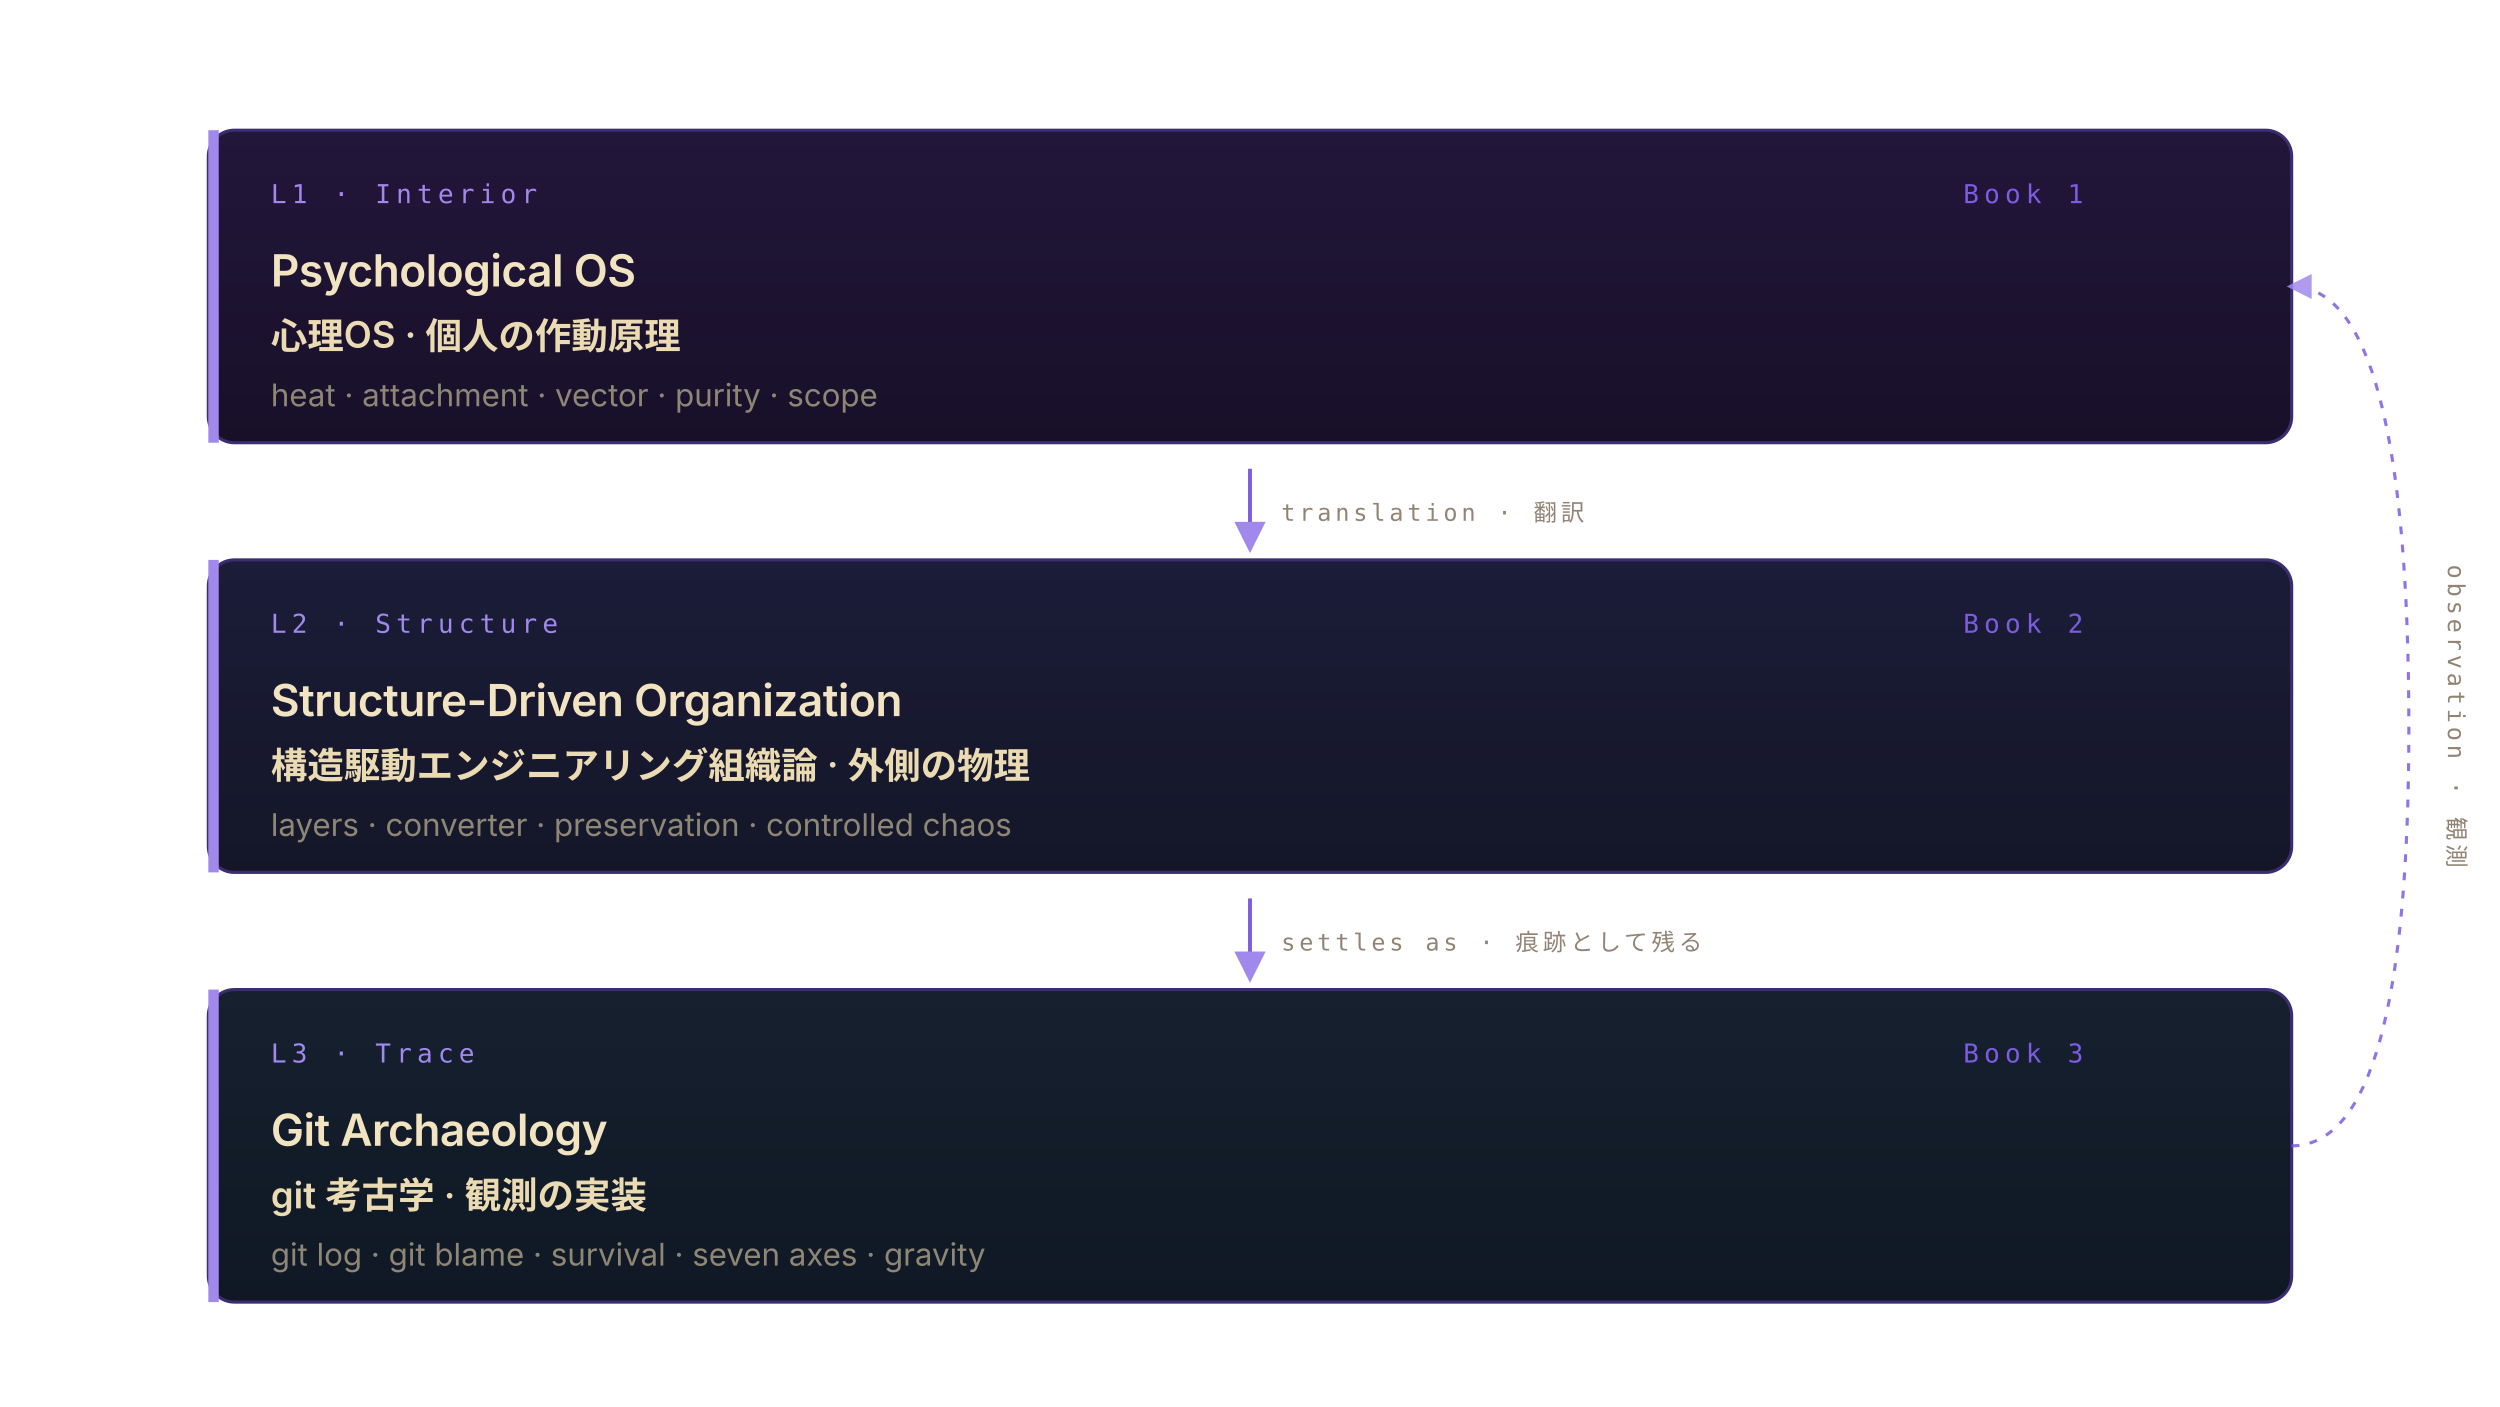
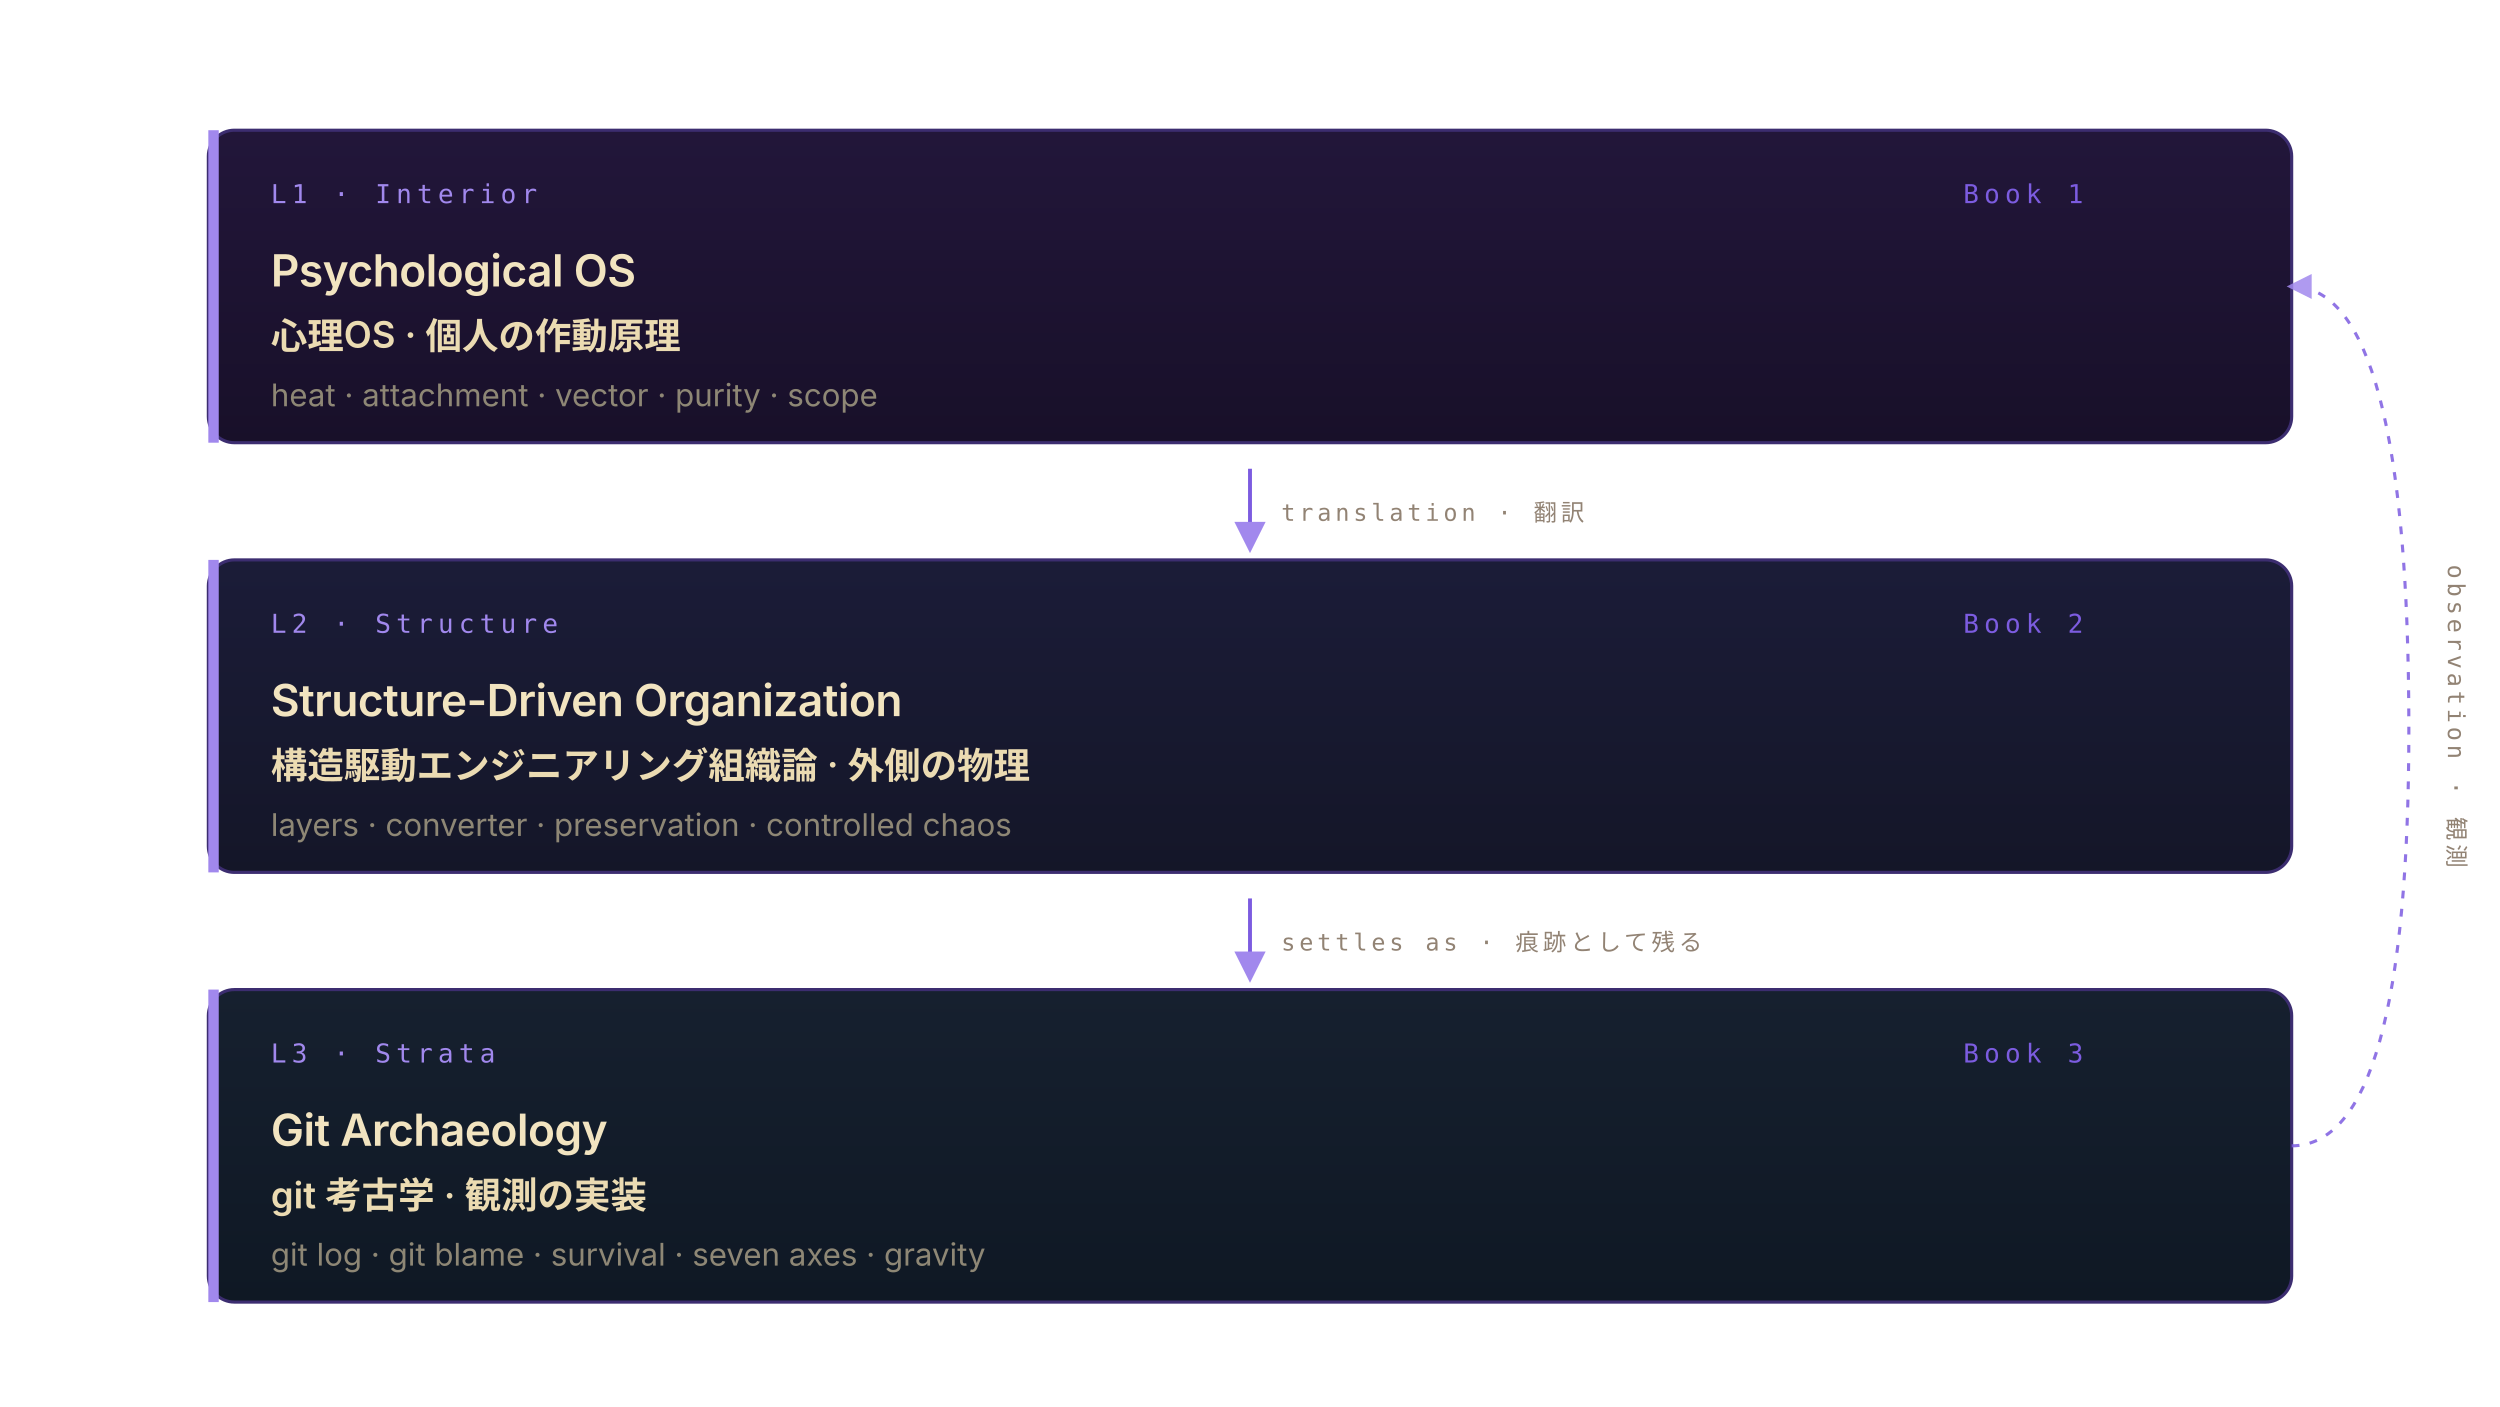
<svg xmlns="http://www.w3.org/2000/svg" viewBox="0 0 960 540" role="img" aria-label="Three layers of the OrbitLens Library — Interior, Structure, Trace">
  <defs>
    <linearGradient id="lvl3" x1="0" x2="0" y1="0" y2="1">
      <stop offset="0" stop-color="#22163a" />
      <stop offset="1" stop-color="#181029" />
    </linearGradient>
    <linearGradient id="lvl2" x1="0" x2="0" y1="0" y2="1">
      <stop offset="0" stop-color="#1b1c38" />
      <stop offset="1" stop-color="#141628" />
    </linearGradient>
    <linearGradient id="lvl1" x1="0" x2="0" y1="0" y2="1">
      <stop offset="0" stop-color="#16202f" />
      <stop offset="1" stop-color="#0f1824" />
    </linearGradient>
    <marker id="ar" viewBox="0 0 10 10" refX="8" refY="5" markerWidth="8" markerHeight="8" orient="auto">
      <path d="M0 0 L10 5 L0 10 z" fill="#a188ed" />
    </marker>
  </defs>
  <style>
    .ttl { font: 600 17px 'Inter Tight','Inter','Zen Kaku Gothic New',sans-serif; fill:#f2e4c0; letter-spacing:-0.2px }
    .ja  { font: 600 14px 'Zen Kaku Gothic New','Inter',sans-serif; fill:#ebdbb2 }
    .lbl { font: 500 10px 'JetBrains Mono',monospace; fill:#a188ed; letter-spacing:2px; text-transform:uppercase }
    .ter { font: 400 12px 'Inter','Zen Kaku Gothic New',sans-serif; fill:#8e8775 }
    .cap { font: 500 10px 'JetBrains Mono',monospace; fill:#7c5ce0; letter-spacing:2px }
    .flow{ font: 500 9px 'JetBrains Mono',monospace; fill:#928374; letter-spacing:1.5px; text-transform:uppercase }
  </style>
  <g transform="translate(80 50)">
    <rect x="0" y="0" width="800" height="120" rx="10" fill="url(#lvl3)" stroke="#3c2d70" stroke-width="1.2" />
    <rect x="0" y="0" width="4" height="120" fill="#a188ed" />
    <text class="lbl" x="24" y="28">L1 · Interior</text>
    <text class="cap" x="720" y="28" text-anchor="end">Book 1</text>
    <text class="ttl" x="24" y="60">Psychological OS</text>
    <text class="ja" x="24" y="84">心理OS  ·  個人の作動原理</text>
    <text class="ter" x="24" y="106">heat · attachment · vector · purity · scope</text>
  </g>
  <g>
    <line x1="480" y1="180" x2="480" y2="210" stroke="#7c5ce0" stroke-width="1.5" marker-end="url(#ar)" />
    <text class="flow" x="492" y="200">translation · 翻訳</text>
  </g>
  <g transform="translate(80 215)">
    <rect x="0" y="0" width="800" height="120" rx="10" fill="url(#lvl2)" stroke="#3c2d70" stroke-width="1.2" />
    <rect x="0" y="0" width="4" height="120" fill="#a188ed" />
    <text class="lbl" x="24" y="28">L2 · Structure</text>
    <text class="cap" x="720" y="28" text-anchor="end">Book 2</text>
    <text class="ttl" x="24" y="60">Structure-Driven Organization</text>
    <text class="ja" x="24" y="84">構造駆動エンジニアリング組織論  ·  外側の物理</text>
    <text class="ter" x="24" y="106">layers · converter · preservation · controlled chaos</text>
  </g>
  <g>
    <line x1="480" y1="345" x2="480" y2="375" stroke="#7c5ce0" stroke-width="1.5" marker-end="url(#ar)" />
    <text class="flow" x="492" y="365">settles as · 痕跡として残る</text>
  </g>
  <g transform="translate(80 380)">
    <rect x="0" y="0" width="800" height="120" rx="10" fill="url(#lvl1)" stroke="#3c2d70" stroke-width="1.2" />
    <rect x="0" y="0" width="4" height="120" fill="#a188ed" />
-     <text class="lbl" x="24" y="28">L3 · Trace</text>
+     <text class="lbl" x="24" y="28">L3 · Strata</text>
    <text class="cap" x="720" y="28" text-anchor="end">Book 3</text>
    <text class="ttl" x="24" y="60">Git Archaeology</text>
    <text class="ja" x="24" y="84">git 考古学  ·  観測の実装</text>
    <text class="ter" x="24" y="106">git log · git blame · survival · seven axes · gravity</text>
  </g>
  <g>
    <path d="M 880 440 Q 925 440 925 280 Q 925 110 880 110" fill="none" stroke="#7c5ce0" stroke-width="1.2" stroke-dasharray="3 4" marker-end="url(#ar)" opacity="0.85" />
    <text class="flow" x="940" y="275" transform="rotate(90 940 275)" text-anchor="middle">observation · 観測</text>
  </g>
</svg>
